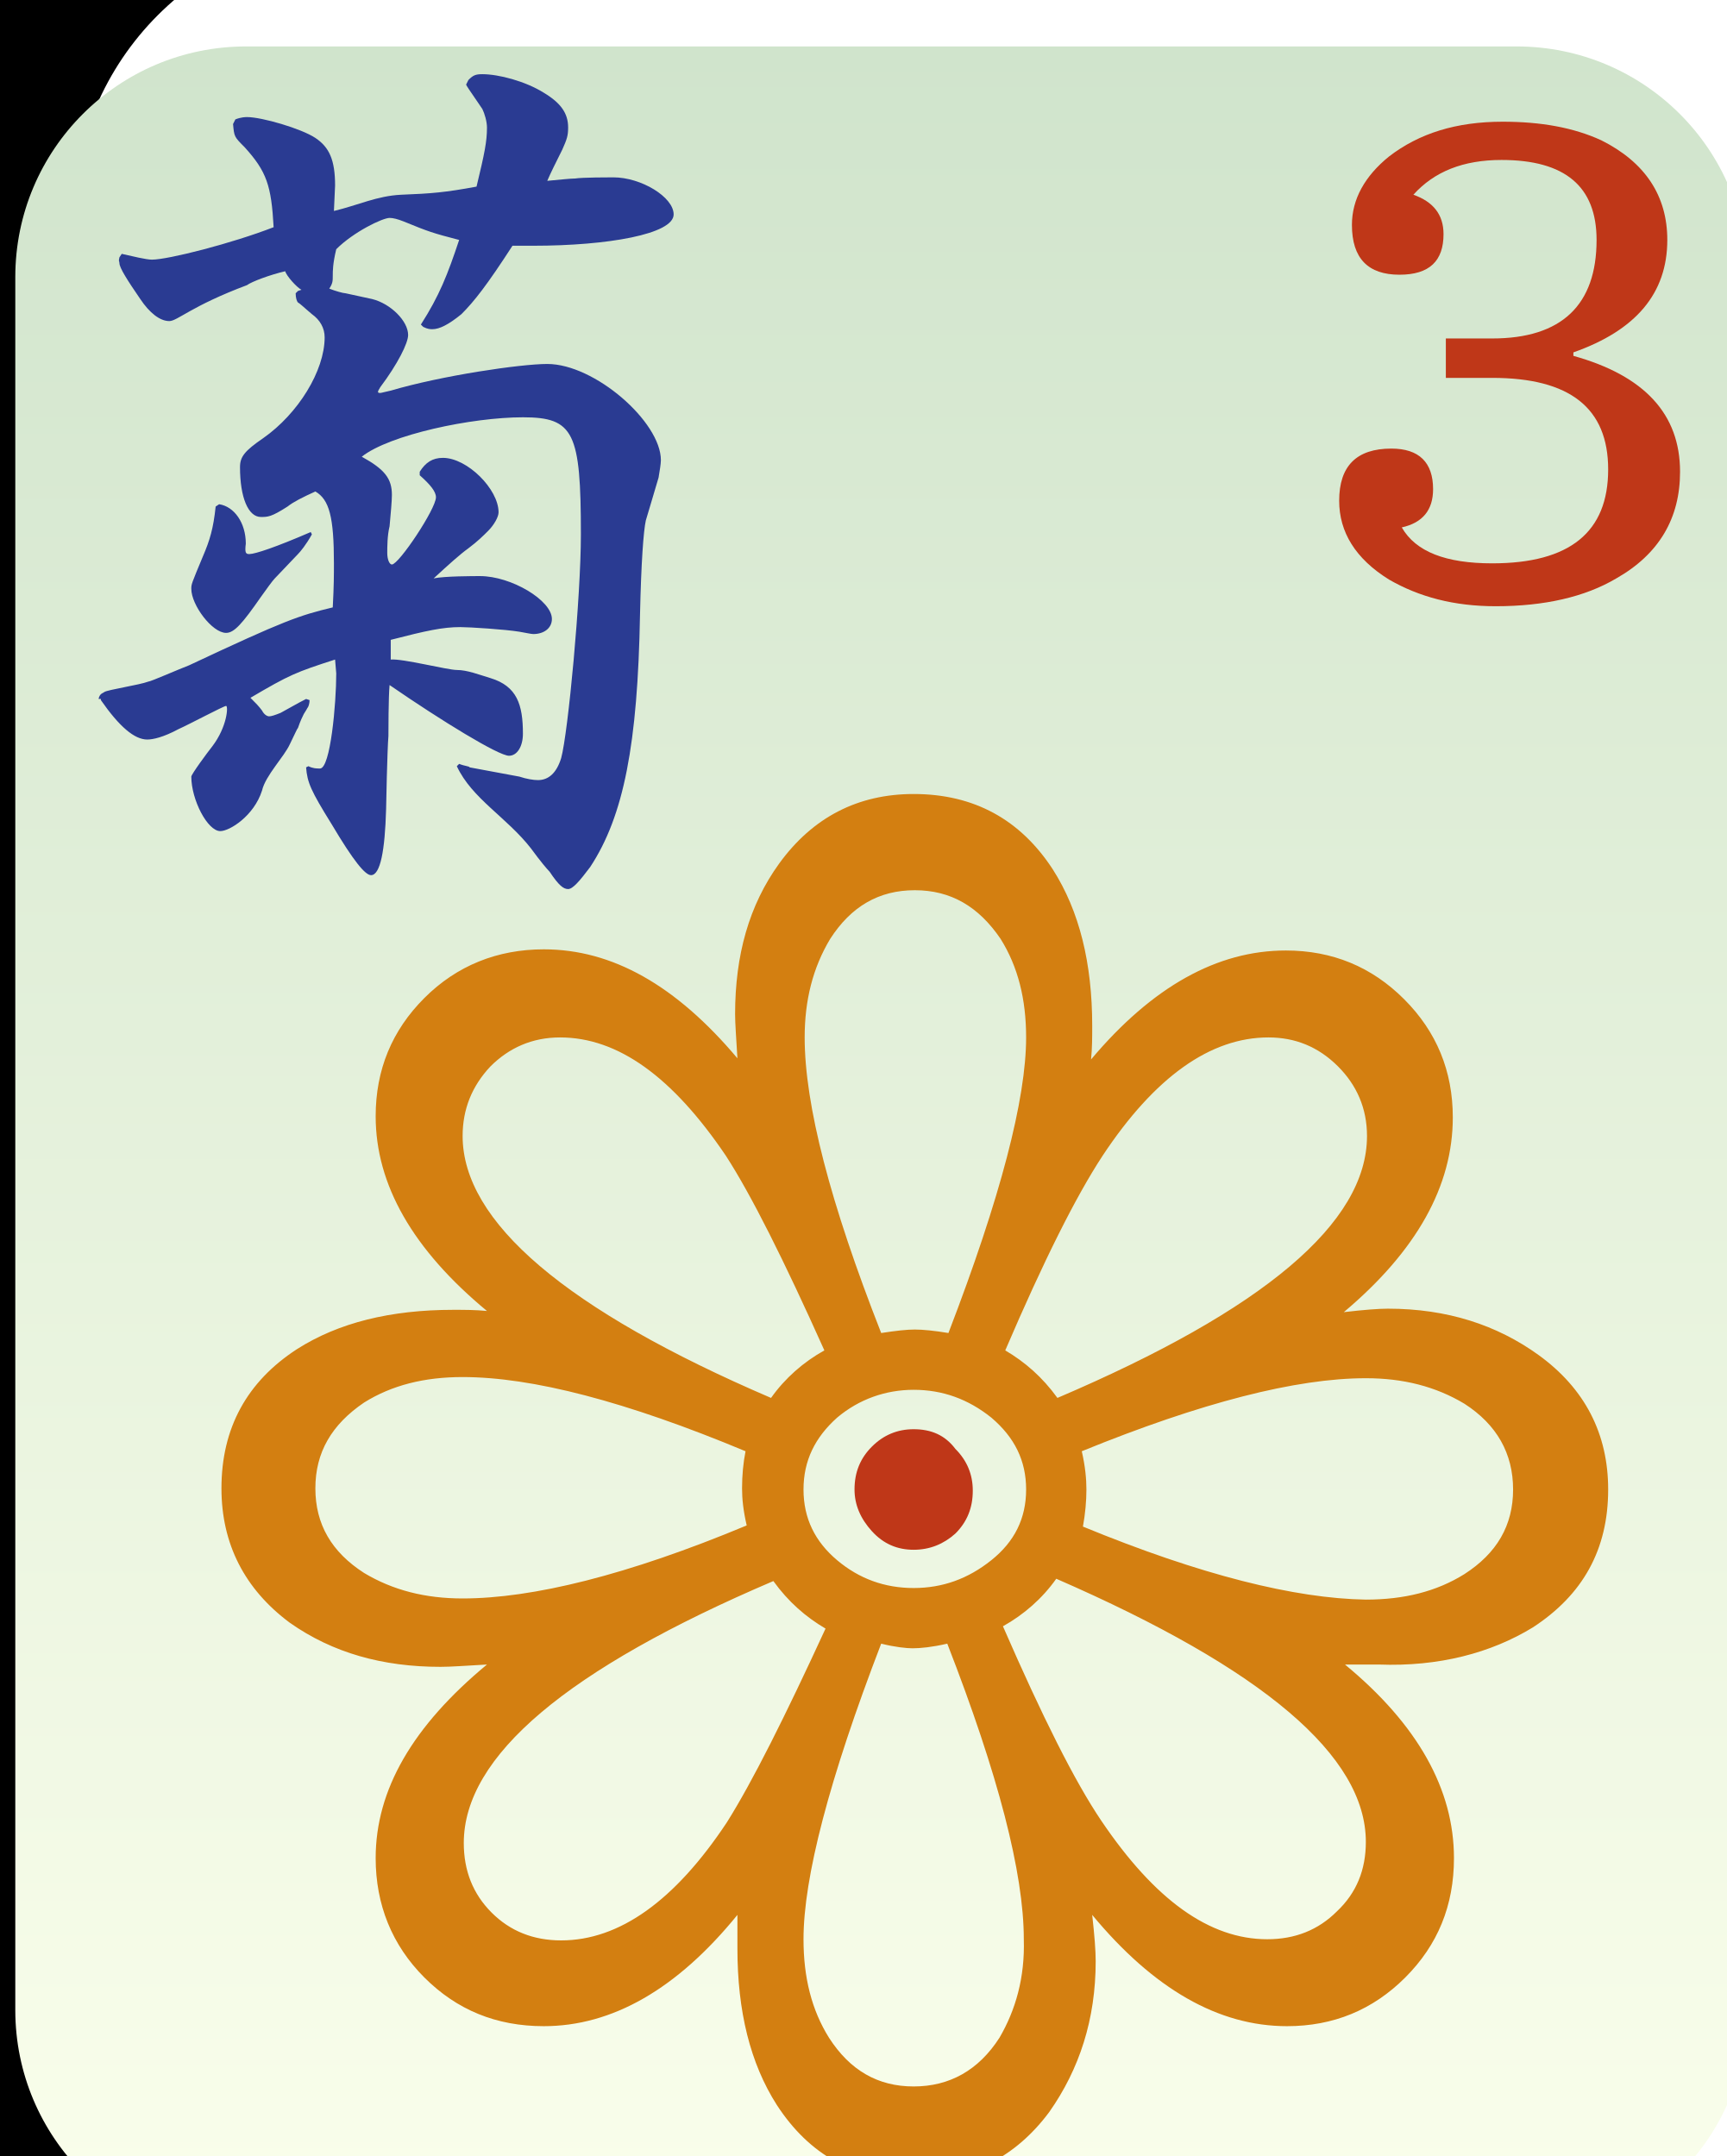
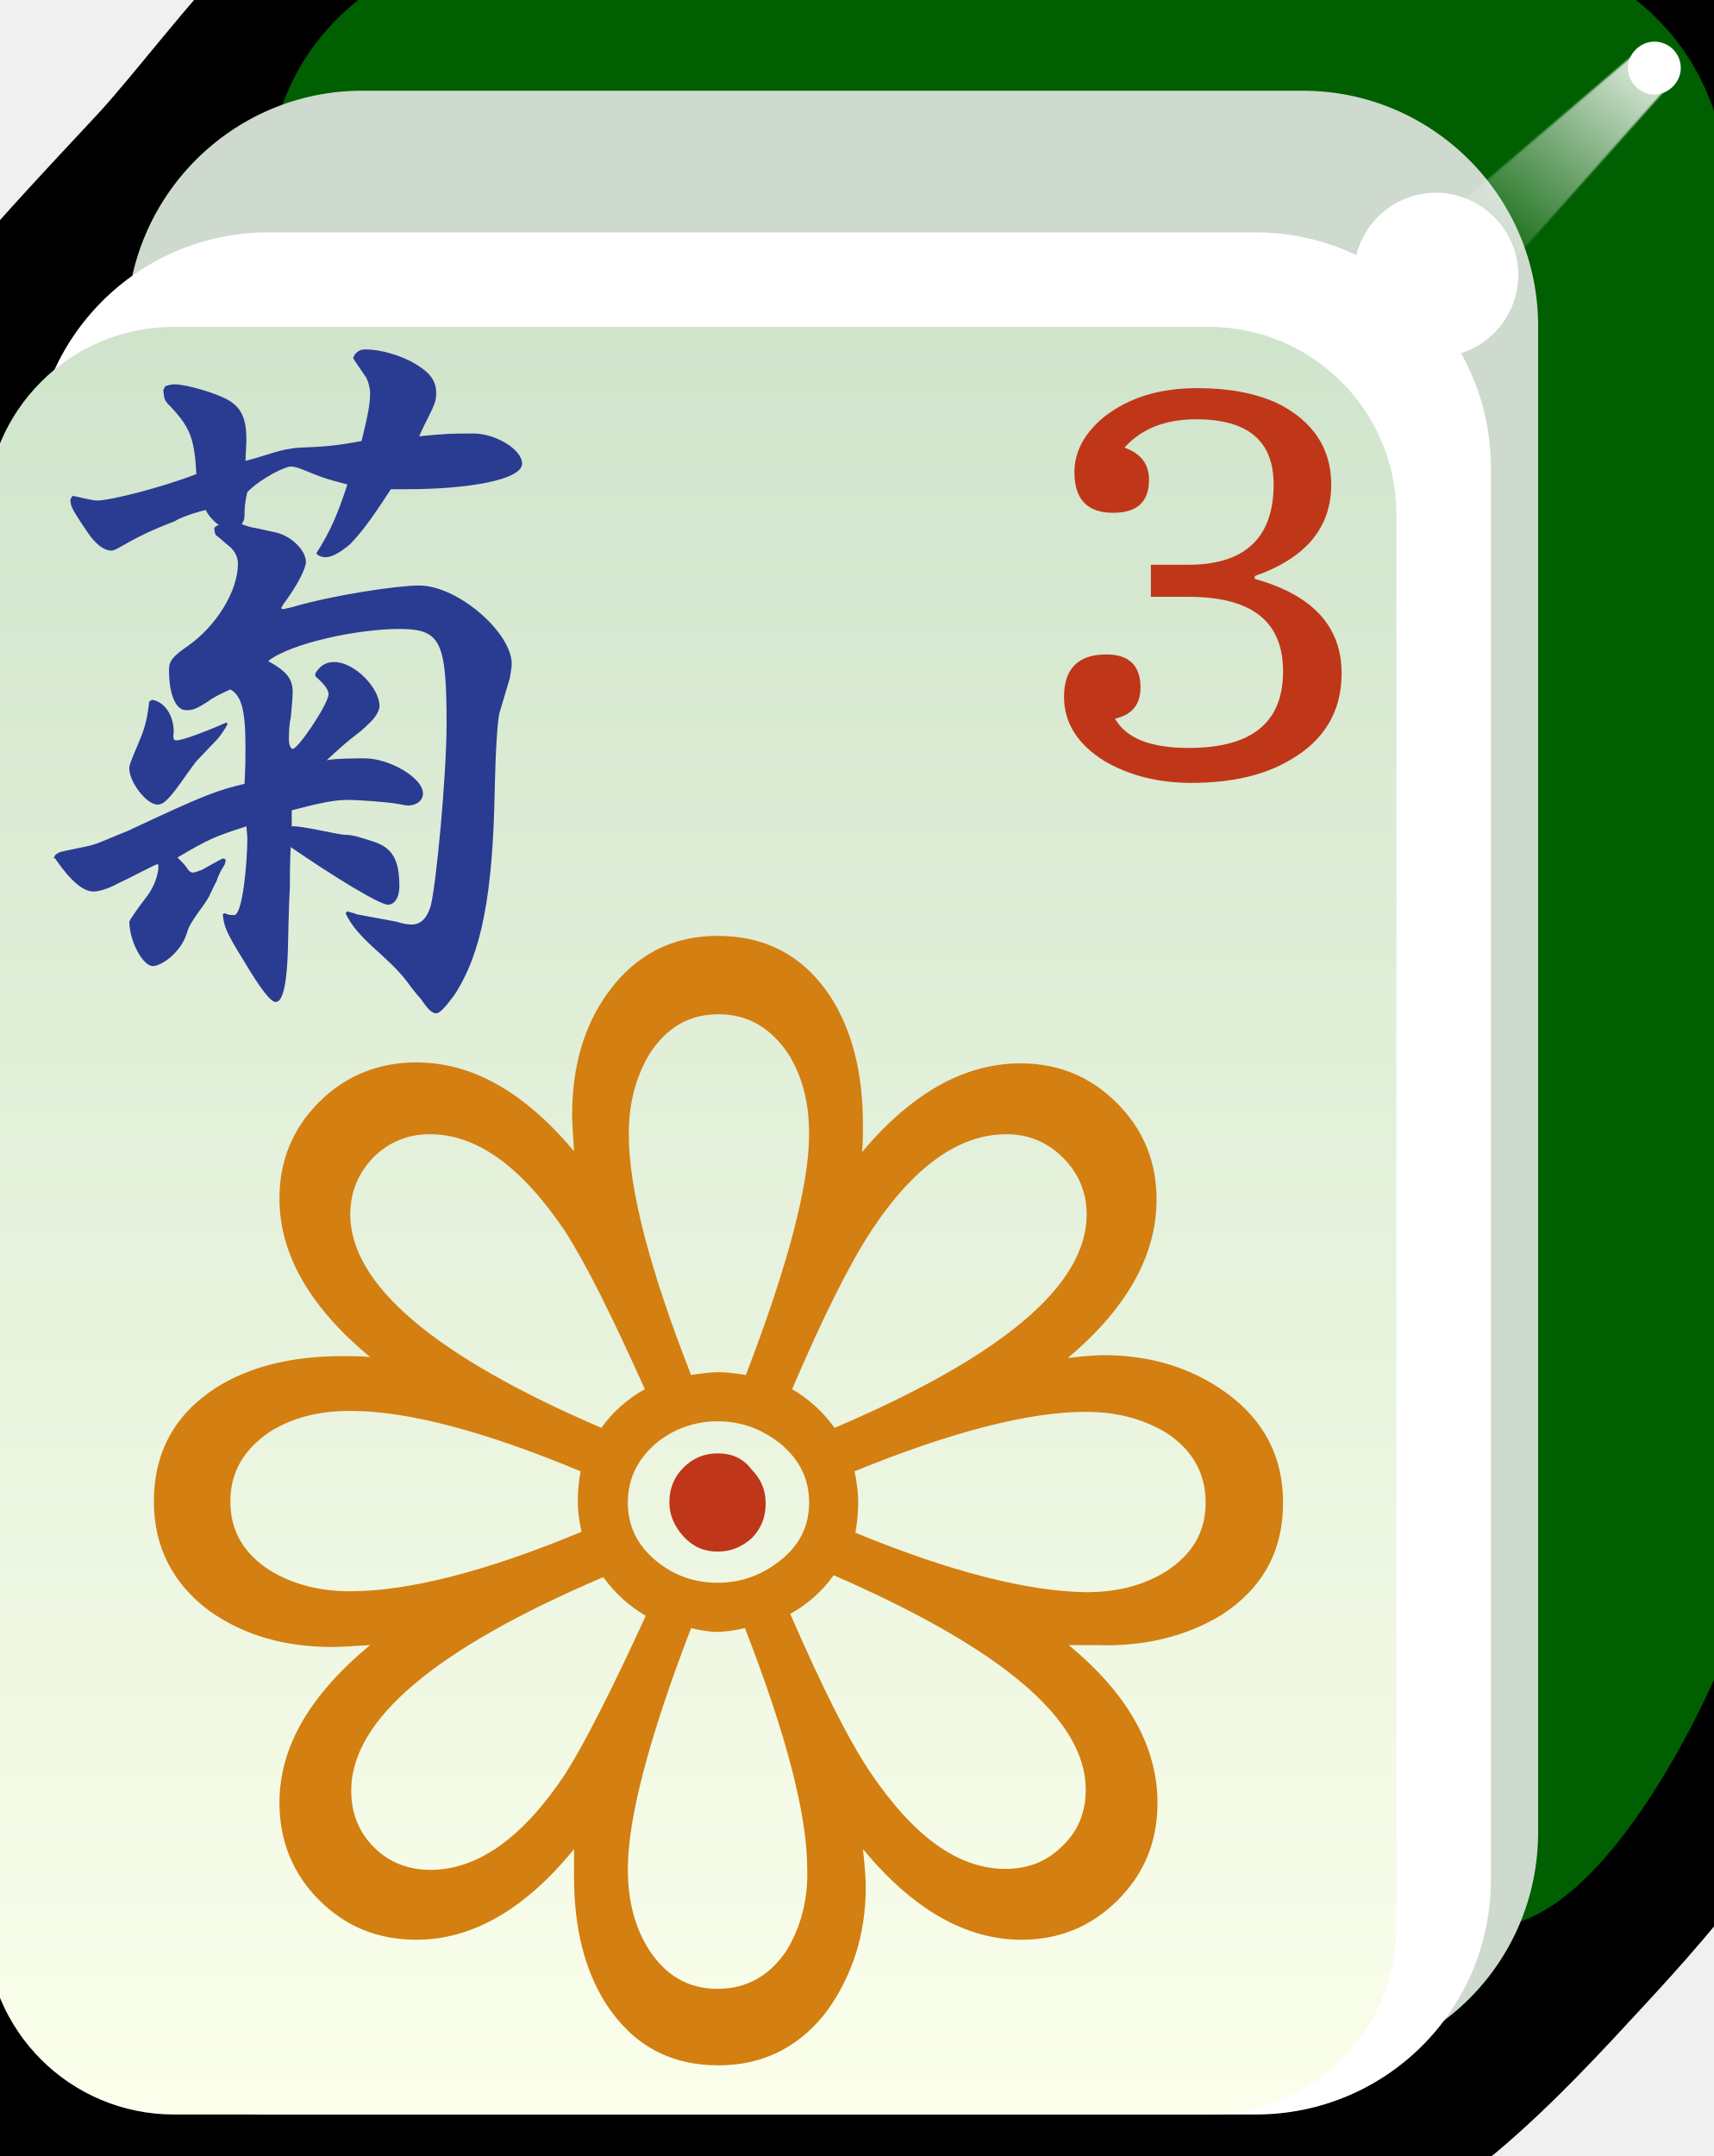
- <svg xmlns="http://www.w3.org/2000/svg" viewBox="-180.0 342.5 148.9 186.0">
+ <svg xmlns="http://www.w3.org/2000/svg" viewBox="-177.2 311.9 181.5 228.3">
  <style type="text/css">
	.st0{enable-background:new    ;}
	.st1{fill:#005F00;}
	.st2{fill:#CDDACD;}
	.st3{fill:#FFFFFF;}
	.st4{fill:url(#rect3008_1_);}
	.st5{filter:url(#filter3970-5);}
	.st6{fill:url(#SVGID_1_);}
	.st7{fill:#BF3718;}
	.st8{fill:#D37F11;}
	.st9{fill:#2A3B92;}
</style>
  <switch>
    <g>
      <filter width="1.217" height="1.215" color-interpolation-filters="sRGB" id="filter3970-5" x="-0.109" y="-0.108">
        <feGaussianBlur stdDeviation="0.128" id="feGaussianBlur3972-8" />
      </filter>
      <g id="g4146" transform="translate(39.76832,209.7179)">
		</g>
      <g id="g4630" transform="matrix(1.000594,0,0,1,-1.375807,203.4062)" class="st0">
        <g id="g3062">
          <path id="rect4031" d="M-131.2,90.5l46.1,0.2l68.4-0.2c22.9-0.1,36.1,15.9,36.1,40.4v154.6c0,12.3-14,27.7-21.4,35.7      s-22.1,24.3-33.6,24.3h-113c-22.9,0-41.3-5.6-41.3-30.2l-0.3-162.3c0-6.4,17.3-24.3,24.8-32.4C-158,112.6-142.7,90.4-131.2,90.5      L-131.2,90.5z" />
          <path id="rect3767" class="st1" d="M-122.4,103.2h104.5c13.8,0,24.8,11.1,24.9,24.9l0.9,152.4c0,2-12.6,32-25.8,32h-104.5      c-13.8,0-24.9-11.1-24.9-24.9V128.1C-147.3,114.3-136.2,103.2-122.4,103.2L-122.4,103.2z" />
          <path id="rect3861" class="st2" d="M-137.4,118.1h99.6c13.7,0,24.9,11.2,24.9,24.9v159.5c0,13.8-11.1,24.9-24.9,24.9h-99.6      c-13.7,0-24.9-11.2-24.9-24.9V143.1C-162.3,129.3-151.1,118.1-137.4,118.1z" />
          <path id="rect3765" class="st3" d="M-147.3,133.1h104.5c13.7,0,24.9,11.2,24.9,24.9v149.5c0,13.8-11.1,24.9-24.9,24.9h-104.5      c-13.7,0-24.9-11.2-24.9-24.9V158C-172.2,144.3-161.1,133.1-147.3,133.1z" />
          <linearGradient id="rect3008_1_" gradientUnits="userSpaceOnUse" x1="-324.883" y1="569.587" x2="-324.883" y2="531.068" gradientTransform="matrix(4.9807 0 0 -4.9841 1515.62 2981.961)">
            <stop offset="0" style="stop-color:#D0E4CC" />
            <stop offset="1" style="stop-color:#FBFFEC" />
          </linearGradient>
          <path id="rect3008" class="st4" d="M-157.3,143.1h109.5c11,0,19.9,8.9,19.9,19.9v149.5c0,11-8.9,19.9-19.9,19.9h-109.5      c-11,0-19.9-8.9-19.9-19.9V163C-177.2,152-168.3,143.1-157.3,143.1z" />
          <path id="path3932" class="st3" d="M2.2,115.7c0,1.5-1.3,2.8-2.8,2.8s-2.8-1.3-2.8-2.8s1.3-2.8,2.8-2.8S2.2,114.1,2.2,115.7z" />
          <g id="path3936" class="st5">
            <linearGradient id="SVGID_1_" gradientUnits="userSpaceOnUse" x1="-315.771" y1="590.47" x2="-318.887" y2="587.001" gradientTransform="matrix(7.1013 0 0 -6.6887 2243.616 4061.265)">
              <stop offset="0" style="stop-color:#FFFFFF" />
              <stop offset="1" style="stop-color:#FFFFFF;stop-opacity:0" />
            </linearGradient>
            <polygon class="st6" points="-2.8,114.3 -31.6,138.9 -23.4,144.9 1.8,116.6      " />
          </g>
          <path id="path3882" class="st3" d="M-15,137.6c0,4.8-3.9,8.7-8.7,8.7c-4.8,0-8.7-3.9-8.7-8.7c0,0,0,0,0,0c0-4.8,3.9-8.7,8.7-8.7      C-19,128.9-15,132.8-15,137.6C-15,137.6-15,137.6-15,137.6z" />
        </g>
      </g>
      <g>
        <path class="st7" d="M-101.2,465.8c-1.4,0-2.6,0.5-3.6,1.5c-1,1-1.5,2.2-1.5,3.7c0,1.3,0.5,2.5,1.5,3.6c1,1.1,2.2,1.6,3.6,1.6     c1.4,0,2.6-0.5,3.6-1.4c1-1,1.5-2.2,1.5-3.7c0-1.4-0.5-2.6-1.5-3.6C-98.5,466.3-99.7,465.8-101.2,465.8z" />
        <path class="st7" d="M-35.1,383.2c0-5-3.1-8.3-9.2-10v-0.3c5.4-1.9,8.1-5.1,8.1-9.7c0-3.8-1.9-6.7-5.7-8.6     c-2.4-1.1-5.2-1.6-8.5-1.6c-4,0-7.2,1-9.8,3c-2.1,1.7-3.2,3.7-3.2,5.9c0,2.9,1.4,4.3,4.1,4.3c2.6,0,3.8-1.2,3.8-3.5     c0-1.7-0.9-2.8-2.6-3.4c1.8-2,4.3-3,7.6-3c5.5,0,8.2,2.3,8.2,6.9c0,5.6-3,8.5-9,8.5h-4v3.4h4c6.7,0,10,2.6,10,7.9     c0,5.4-3.3,8.1-10,8.1c-4,0-6.6-1-7.8-3.1c1.8-0.4,2.7-1.5,2.7-3.3c0-2.3-1.2-3.5-3.6-3.5c-3,0-4.5,1.5-4.5,4.5     c0,2.7,1.4,5,4.3,6.8c2.6,1.5,5.6,2.3,9.2,2.3c4.2,0,7.7-0.8,10.4-2.4C-36.9,390.3-35.1,387.2-35.1,383.2z" />
        <path class="st8" d="M-47.8,482.9c4.3-2.8,6.5-6.7,6.5-11.9c0-4.8-2-8.7-6-11.6c-3.6-2.6-7.9-4-13-4c-0.8,0-2.1,0.1-3.8,0.3     c6.3-5.3,9.4-10.9,9.4-16.8c0-4-1.4-7.4-4.2-10.2c-2.8-2.8-6.2-4.2-10.2-4.2c-5.9,0-11.5,3.1-16.8,9.4c0.1-1,0.1-1.9,0.1-2.9     c0-5.4-1.1-9.9-3.4-13.5c-2.8-4.3-6.8-6.5-12-6.5c-4.8,0-8.7,2-11.6,6c-2.6,3.6-3.8,7.9-3.8,13c0,0.8,0.1,2.1,0.2,3.8     c-5.3-6.3-10.8-9.4-16.7-9.4c-4,0-7.5,1.4-10.3,4.2c-2.8,2.8-4.2,6.2-4.2,10.2c0,5.9,3.2,11.5,9.6,16.8c-1-0.1-1.9-0.1-2.9-0.1     c-5.4,0-9.9,1.1-13.5,3.4c-4.3,2.8-6.5,6.8-6.5,12c0,4.8,2,8.7,5.9,11.6c3.7,2.6,8,3.8,13,3.8c0.9,0,2.2-0.1,4-0.2     c-6.4,5.3-9.6,10.8-9.6,16.7c0,4,1.4,7.5,4.2,10.3c2.8,2.8,6.2,4.2,10.3,4.2c5.9,0,11.5-3.2,16.7-9.6v2.9c0,5.4,1.1,9.9,3.4,13.5     c2.8,4.3,6.7,6.5,11.9,6.5c4.8,0,8.7-2,11.6-5.9c2.6-3.7,4-8,4-13c0-0.9-0.1-2.2-0.3-4c5.3,6.4,10.9,9.6,16.8,9.6     c4,0,7.4-1.4,10.2-4.2c2.8-2.8,4.2-6.2,4.2-10.3c0-5.9-3.1-11.5-9.4-16.7h2.9C-55.9,486.3-51.4,485.1-47.8,482.9z M-84.9,442.2     c4.5-6.8,9.3-10.2,14.3-10.2c2.3,0,4.3,0.8,6,2.5c1.6,1.6,2.5,3.6,2.5,6c0,7.5-8.9,15-26.7,22.6c-1.3-1.8-2.8-3.1-4.5-4.1     C-90,451.3-87.2,445.7-84.9,442.2z M-91.5,471c0,2.5-1,4.5-3,6.1c-2,1.6-4.2,2.4-6.7,2.4c-2.5,0-4.7-0.8-6.6-2.4     c-1.9-1.6-2.9-3.6-2.9-6.1c0-2.5,1-4.5,2.9-6.2c1.9-1.6,4.2-2.4,6.6-2.4c2.5,0,4.7,0.8,6.7,2.4C-92.5,466.5-91.5,468.5-91.5,471z      M-108.4,423.5c1.8-2.8,4.2-4.2,7.3-4.2s5.5,1.4,7.4,4.2c1.5,2.4,2.2,5.2,2.2,8.5c0,5.3-2.2,13.8-6.7,25.5     c-1.2-0.2-2.2-0.3-2.9-0.3s-1.6,0.1-2.9,0.3c-4.4-11.2-6.6-19.7-6.6-25.5C-110.6,428.8-109.9,426-108.4,423.5z M-140.1,440.5     c0-2.3,0.8-4.3,2.4-6c1.6-1.6,3.6-2.5,6-2.5c5,0,9.7,3.4,14.3,10.2c2.2,3.4,5,9,8.5,16.8c-1.8,1-3.4,2.4-4.6,4.1     C-131.2,455.5-140.1,447.9-140.1,440.5z M-140.1,480.4c-3.2,0-6-0.7-8.5-2.2c-2.8-1.8-4.2-4.2-4.2-7.3s1.4-5.5,4.2-7.4     c2.4-1.5,5.2-2.2,8.5-2.2c6,0,14.1,2.1,24.4,6.4c-0.2,1-0.3,2.1-0.3,3.2c0,0.9,0.1,1.9,0.4,3.2     C-125.9,478.4-134.1,480.4-140.1,480.4z M-117.3,499.7c-4.5,6.8-9.3,10.2-14.3,10.2c-2.4,0-4.4-0.8-6-2.4c-1.6-1.6-2.4-3.6-2.4-6     c0-7.5,8.9-15,26.7-22.6c1.3,1.8,2.8,3.1,4.5,4.1C-112.3,490.6-115.1,496.2-117.3,499.7z M-93.8,518.3c-1.8,2.8-4.3,4.2-7.4,4.2     s-5.5-1.4-7.3-4.2c-1.5-2.4-2.2-5.2-2.2-8.5c0-5.3,2.2-13.8,6.7-25.5c1.2,0.3,2.2,0.4,2.7,0.4c0.7,0,1.7-0.1,3-0.4     c4.4,11.3,6.6,19.8,6.6,25.5C-91.6,513.1-92.4,515.9-93.8,518.3z M-62.2,501.4c0,2.4-0.8,4.4-2.5,6c-1.6,1.6-3.6,2.4-6,2.4     c-5,0-9.7-3.4-14.3-10.2c-2.3-3.4-5.1-9-8.5-16.8c1.8-1,3.4-2.4,4.6-4.1C-71,486.5-62.2,494-62.2,501.4z M-86.6,474.2     c0.2-1.1,0.3-2.2,0.3-3.2c0-0.9-0.1-2-0.4-3.3c10.3-4.2,18.5-6.3,24.5-6.3c3.2,0,6,0.7,8.5,2.2c2.8,1.8,4.2,4.3,4.2,7.4     s-1.4,5.5-4.2,7.3c-2.4,1.5-5.2,2.2-8.5,2.2C-68.3,480.4-76.4,478.4-86.6,474.2z" />
      </g>
      <g>
        <path class="st9" d="M-171.5,402.8c0.1-0.5,0.4-0.5,0.5-0.6c0.3-0.2,3-0.6,3.8-0.9c0.2,0,2.7-1.1,3.5-1.4c8.3-3.9,9.5-4.3,12.4-5     c0.1-1.9,0.1-2.8,0.1-3.8c0-4-0.4-5.5-1.6-6.2c-1.1,0.5-1.9,0.9-2.4,1.3c-1.4,0.9-1.7,0.9-2.3,0.9c-1.1,0-1.8-1.7-1.8-4.3     c0-0.9,0.4-1.4,2-2.5c3-2.1,5.3-5.8,5.3-8.7c0-0.8-0.4-1.5-1.1-2c-0.6-0.5-1-0.9-1.2-1c-0.1-0.1-0.2-0.4-0.2-0.8l0.2-0.2l0.3-0.1     c-0.4-0.2-1.3-1.2-1.4-1.6c-1.3,0.3-2.9,0.9-3.3,1.2c-4.8,1.8-6,3.1-6.7,3.1c-0.8,0-1.7-0.7-2.5-1.9c-1.1-1.6-1.8-2.7-1.8-3.1     c0-0.2-0.1-0.1,0-0.5l0.2-0.3c0.9,0.2,2.1,0.5,2.6,0.5c1.4,0,6.9-1.4,10.5-2.8c-0.2-3.6-0.6-4.8-2.5-6.9c-0.9-0.9-0.9-0.9-1-2     l0.2-0.4c0.5-0.2,0.9-0.2,1-0.2c1.3,0,4.7,1,5.9,1.8c1.2,0.8,1.7,1.9,1.7,4.1l-0.1,2.2c2.1-0.5,3.7-1.3,5.8-1.4     c2.6-0.1,3.8-0.2,6.5-0.7c0.7-2.9,0.9-3.9,0.9-5.1c0-0.5-0.2-1.2-0.4-1.6c-1.3-1.9-1.3-1.9-1.4-2.1l0.2-0.4     c0.4-0.4,0.6-0.5,1.2-0.5c1.4,0,3.7,0.6,5.3,1.6c1.5,0.9,2.1,1.8,2.1,3c0,0.7-0.1,1-0.5,1.9c-0.6,1.2-1,2-1.3,2.7     c1.1-0.1,2-0.2,2.4-0.2c0.6-0.1,3-0.1,3.3-0.1c2.4,0,5.2,1.7,5.2,3.2c0,1.7-5.7,2.7-12.1,2.7h-1.8c-2.2,3.4-3.3,4.8-4.4,5.9     c-1.1,0.9-1.9,1.3-2.5,1.3c-0.2,0-0.4,0-0.8-0.2l-0.2-0.2c1.6-2.5,2.3-4.3,3.3-7.3c-2.3-0.6-2.6-0.7-4.8-1.6     c-0.5-0.2-0.9-0.3-1.2-0.3c-0.6,0-3.1,1.2-4.6,2.7c-0.6,2.5,0,2.5-0.6,3.4c0.5,0.2,1.2,0.4,1.4,0.4l2.3,0.5     c1.6,0.4,3.1,1.9,3.1,3.1c0,0.7-0.9,2.5-2.4,4.5c-0.1,0.2-0.2,0.3-0.2,0.4c0,0.1,0.1,0.1,0.2,0.1s0.4-0.1,0.9-0.2     c4.4-1.3,11.2-2.3,13.5-2.3c4.1,0,9.8,5,9.8,8.3c0,0.3-0.1,0.9-0.2,1.5c-0.6,2-1,3.4-1.1,3.7c-0.2,0.9-0.4,3.6-0.5,8.1     c-0.2,11.2-1.4,17.4-4.3,21.8c-0.9,1.2-1.5,1.9-1.9,1.9s-0.8-0.3-1.6-1.5c-0.2-0.2-0.8-0.9-1.6-2c-2.1-2.7-5.1-4.3-6.4-7.1     l0.2-0.2c0.5,0.2,0.9,0.2,0.9,0.3l4.3,0.8c0.6,0.2,1.2,0.3,1.6,0.3c0.9,0,1.6-0.6,2-1.9c0.6-2.2,1.7-13.9,1.7-19.3     c0-8.8-0.6-10.1-5-10.1s-11.5,1.5-13.9,3.4c2,1.1,2.6,1.9,2.6,3.3c0,0.5-0.1,1.6-0.2,2.7c-0.2,0.8-0.2,1.8-0.2,2.3     c0,0.6,0.2,1,0.4,1c0.6,0,3.8-4.8,3.8-5.8c0-0.5-0.5-1.1-1.4-1.9v-0.3c0.5-0.8,1.1-1.2,2-1.2c2.1,0,4.8,2.7,4.8,4.7     c0,0.4-0.4,1.1-0.9,1.6c-0.4,0.4-0.9,0.9-1.7,1.5c-0.7,0.5-1.7,1.4-3,2.6c0.9-0.2,3.5-0.2,4-0.2c2.7,0,6.2,2.1,6.2,3.7     c0,0.8-0.7,1.3-1.6,1.3c-0.2,0-0.6-0.1-1.2-0.2c-1.2-0.2-4.3-0.4-5.1-0.4c-1.5,0-2.9,0.3-6,1.1v1.7c1-0.1,4.9,0.9,5.7,0.9     c0.9,0,1.9,0.4,2.9,0.7c2.3,0.7,2.8,2.3,2.8,4.8c0,1.1-0.5,1.9-1.2,1.9c-0.9,0-5.8-3-10.3-6.1c-0.1,1-0.1,4.1-0.1,4.4     c-0.1,1.2-0.2,6-0.2,6.3c-0.1,3.6-0.5,5.7-1.3,5.7c-0.5,0-1.5-1.2-3.4-4.4c-1.8-2.9-2.1-3.6-2.2-4.9l0.2-0.1     c0.4,0.2,0.7,0.2,1,0.2c0.9,0,1.4-5.6,1.4-8.2l-0.1-1.2c-3.4,1.1-3.9,1.3-7.3,3.3c0.5,0.5,0.7,0.7,1,1.1c0.2,0.4,0.5,0.5,0.6,0.5     c0.2,0,0.5-0.1,1-0.3c1.8-1,1.8-1,2.2-1.2l0.3,0.1c0,0.3-0.1,0.6-0.2,0.7c0,0-0.1,0.2-0.3,0.5c-0.1,0.2-0.3,0.6-0.5,1.2     c-0.1,0.1-0.3,0.6-0.7,1.4c-0.5,1.1-2.1,2.7-2.4,4c-0.7,2.2-2.8,3.5-3.6,3.5c-1.1,0-2.5-2.7-2.5-4.7c0-0.2,1.4-2.1,1.8-2.6     c1.3-1.7,1.4-3.5,1.2-3.5c-0.2,0-3.2,1.6-4.1,2c-1.3,0.7-2.2,0.9-2.7,0.9c-1.1,0-2.4-1.1-4-3.4V402.8z M-161.1,386     c1.3,0.2,2.3,1.6,2.3,3.4c-0.1,0.8,0,0.9,0.3,0.9c0.5,0,2.3-0.6,5.3-1.9l0.1,0.2c-0.5,0.9-1,1.5-1.2,1.7l-2,2.1     c-0.2,0.2-0.7,0.9-1.2,1.6c-1.6,2.3-2.3,3.1-3,3.1c-1.2,0-3-2.4-3-3.8c0-0.4,0-0.4,1-2.8c0.6-1.4,0.9-2.4,1.1-4.3L-161.1,386z" />
      </g>
    </g>
  </switch>
</svg>
